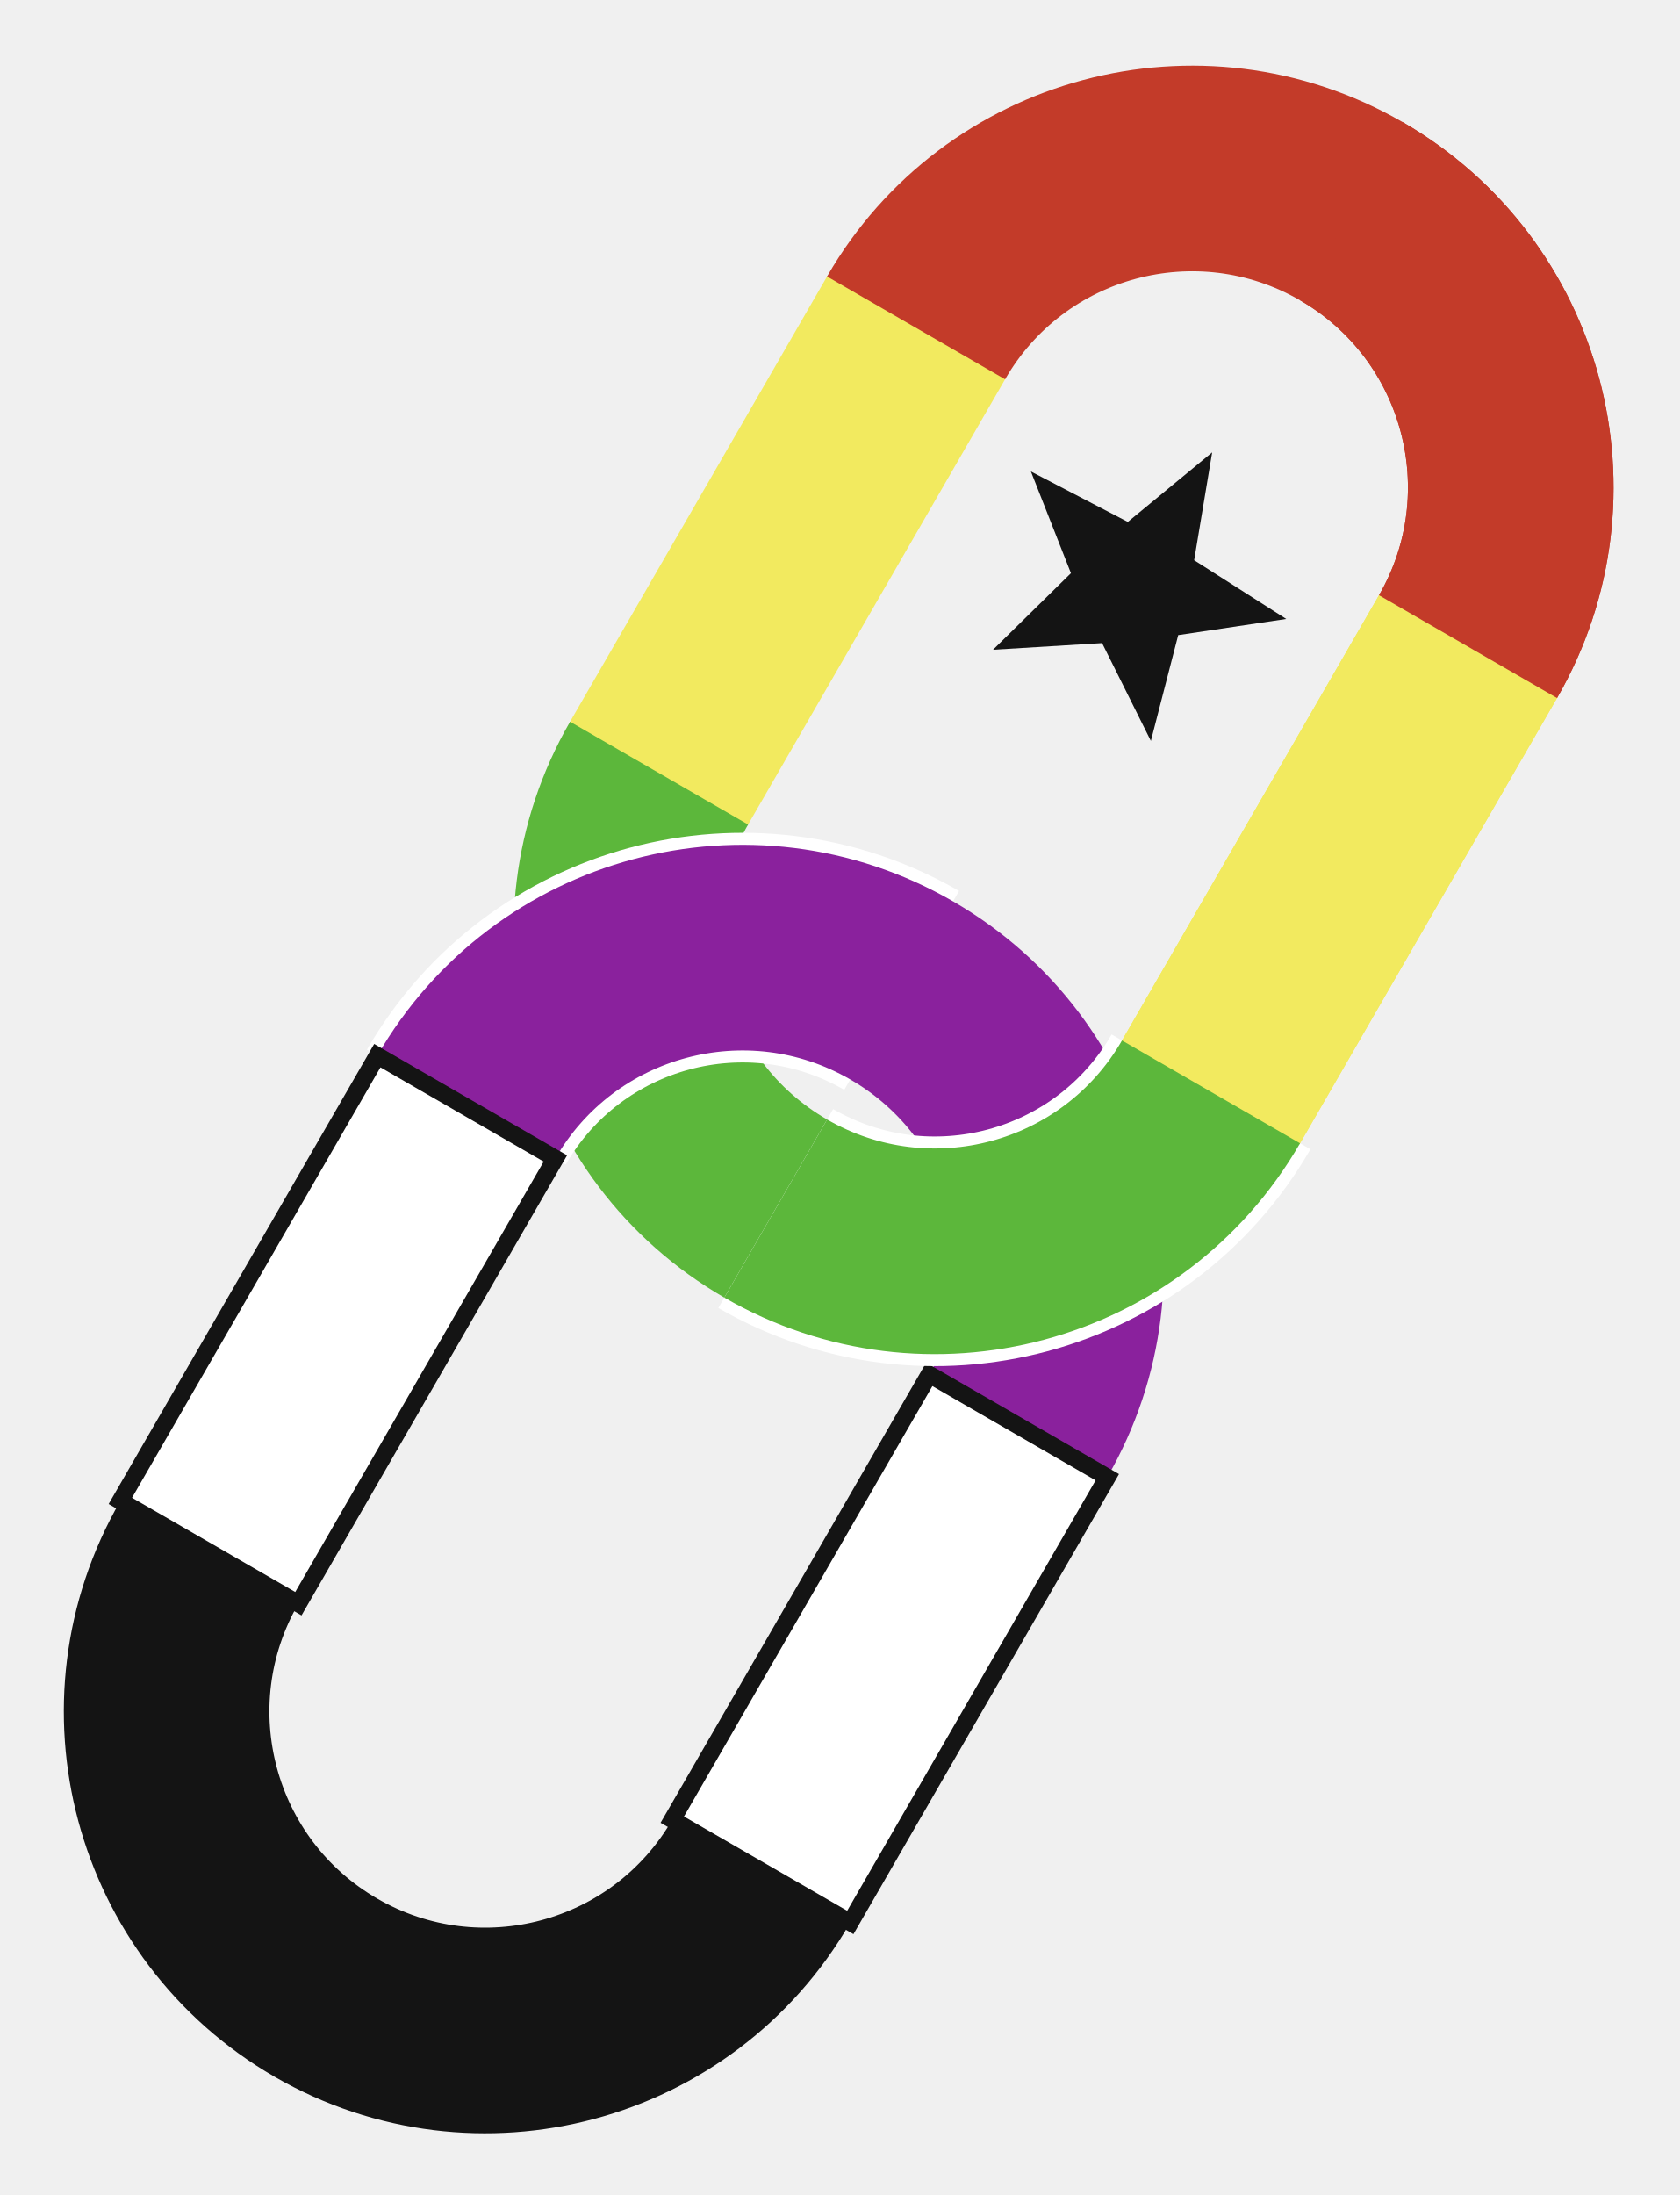
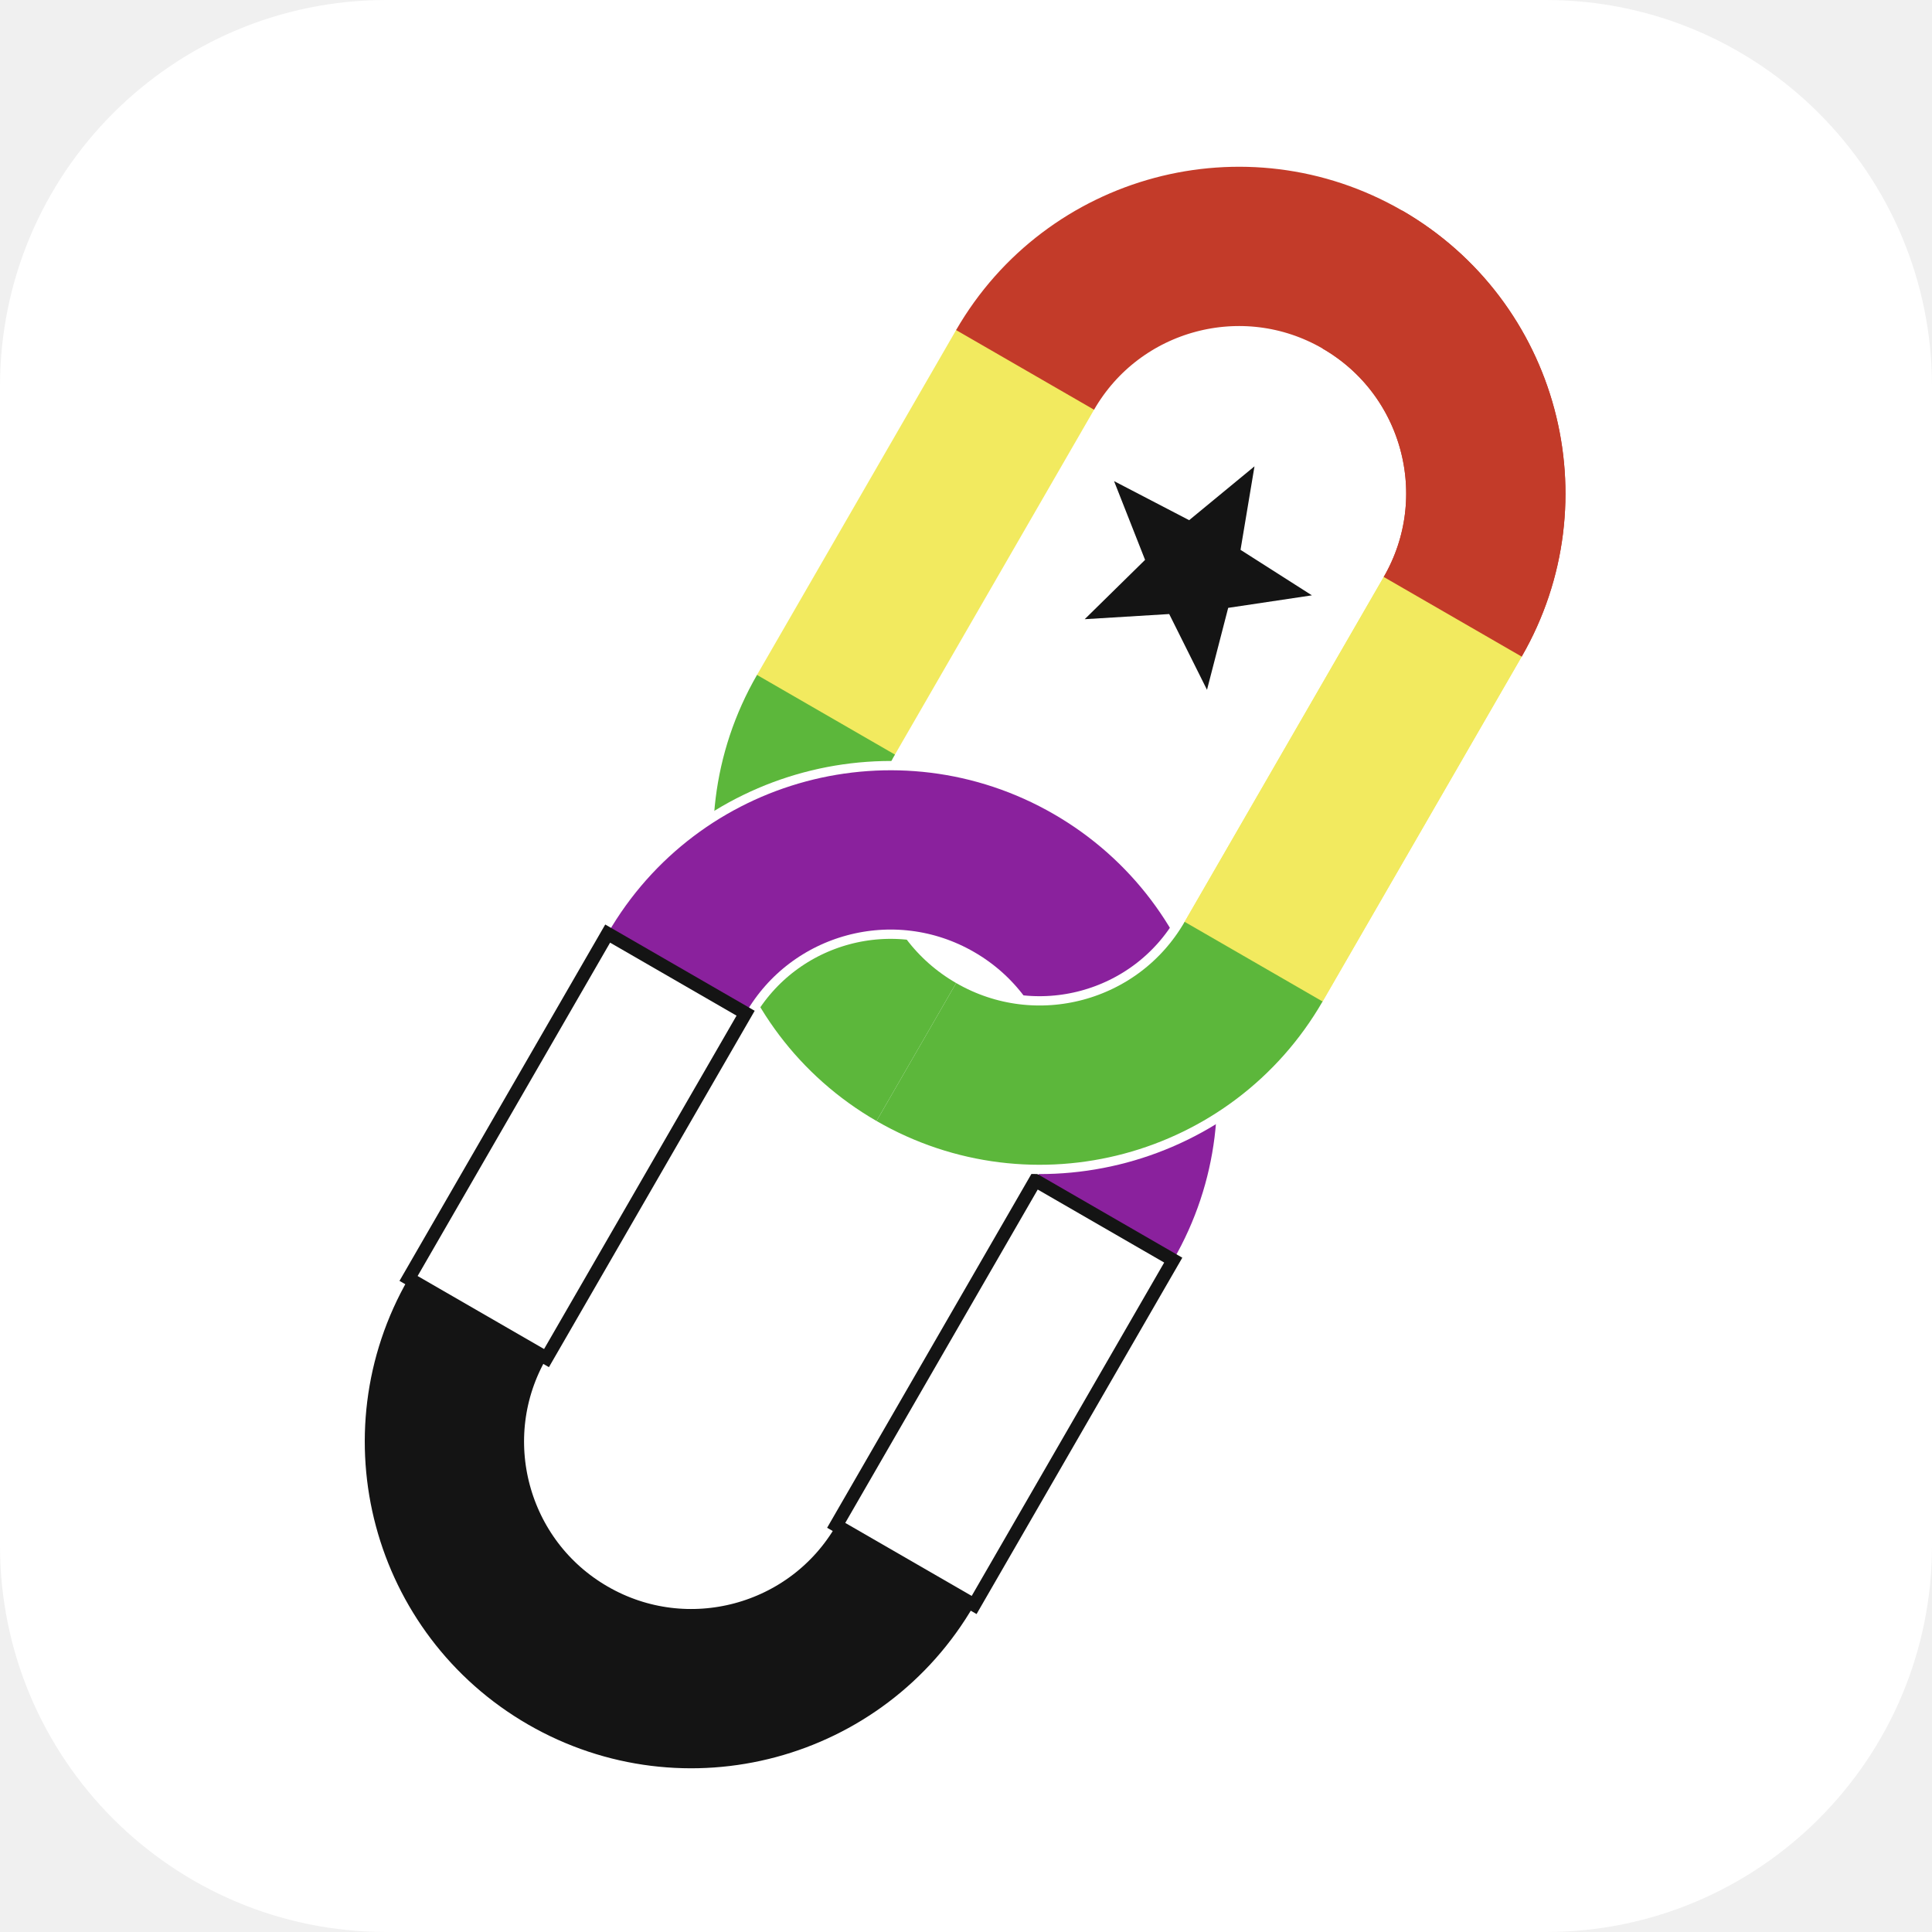
- <svg xmlns="http://www.w3.org/2000/svg" role="img" aria-label="PresLink" viewBox="0 0 1000 1306.45">
-   <defs>
-     <clipPath id="pl-l">
-       <rect x="-3000" y="-3000" width="3000" height="6000" />
-     </clipPath>
-     <clipPath id="pl-r">
-       <rect x="0" y="-3000" width="3000" height="6000" />
-     </clipPath>
-   </defs>
-   <g transform="translate(633.2 422.52) scale(0.51) rotate(30)">
-     <path d="M 372 -301.5 V 301.5" fill="none" stroke="#f2ea5f" stroke-width="240" />
-     <path d="M -372 301.5 V -301.5" fill="none" stroke="#f2ea5f" stroke-width="240" />
-     <path d="M -372 -300 A 372 372 0 0 1 372 -300" fill="none" stroke="#c33b29" stroke-width="240" />
-     <path d="M 372 300 A 372 372 0 0 1 -372 300" fill="none" stroke="#5cb73b" stroke-width="240" />
-     <g clip-path="url(#pl-l)">
-       <path d="M -372 750 A 372 372 0 0 1 372 750" fill="none" stroke="#ffffff" stroke-width="268" />
-     </g>
-     <path d="M -372 750 A 372 372 0 0 1 372 750" fill="none" stroke="#8a219d" stroke-width="240" />
-     <path d="M 372 1350 A 372 372 0 0 1 -372 1350" fill="none" stroke="#141414" stroke-width="240" />
-     <path d="M 372 740 V 1360" fill="none" stroke="#141414" stroke-width="260" />
-     <path d="M 372 760 V 1340" fill="none" stroke="#ffffff" stroke-width="220" />
-     <path d="M -372 1360 V 740" fill="none" stroke="#141414" stroke-width="260" />
-     <path d="M -372 1340 V 760" fill="none" stroke="#ffffff" stroke-width="220" />
-     <g clip-path="url(#pl-r)">
-       <path d="M 372 300 A 372 372 0 0 1 -372 300" fill="none" stroke="#ffffff" stroke-width="268" />
+ <svg xmlns="http://www.w3.org/2000/svg" viewBox="0 0 1000 1000" role="img" aria-label="PresLink">
+   <rect width="1000" height="1000" rx="200" fill="#ffffff" />
+   <svg x="163.2" y="60.0" width="673.6" height="880.0" viewBox="0 0 1000 1306.45">
+     <defs>
+       <clipPath id="pl-l">
+         <rect x="-3000" y="-3000" width="3000" height="6000" />
+       </clipPath>
+       <clipPath id="pl-r">
+         <rect x="0" y="-3000" width="3000" height="6000" />
+       </clipPath>
+     </defs>
+     <g transform="translate(633.2 422.52) scale(0.51) rotate(30)">
      <path d="M 372 -301.5 V 301.5" fill="none" stroke="#f2ea5f" stroke-width="240" />
      <path d="M -372 301.5 V -301.5" fill="none" stroke="#f2ea5f" stroke-width="240" />
      <path d="M -372 -300 A 372 372 0 0 1 372 -300" fill="none" stroke="#c33b29" stroke-width="240" />
      <path d="M 372 300 A 372 372 0 0 1 -372 300" fill="none" stroke="#5cb73b" stroke-width="240" />
+       <g clip-path="url(#pl-l)">
+         <path d="M -372 750 A 372 372 0 0 1 372 750" fill="none" stroke="#ffffff" stroke-width="268" />
+       </g>
+       <path d="M -372 750 A 372 372 0 0 1 372 750" fill="none" stroke="#8a219d" stroke-width="240" />
+       <path d="M 372 1350 A 372 372 0 0 1 -372 1350" fill="none" stroke="#141414" stroke-width="240" />
+       <path d="M 372 740 V 1360" fill="none" stroke="#141414" stroke-width="260" />
+       <path d="M 372 760 V 1340" fill="none" stroke="#ffffff" stroke-width="220" />
+       <path d="M -372 1360 V 740" fill="none" stroke="#141414" stroke-width="260" />
+       <path d="M -372 1340 V 760" fill="none" stroke="#ffffff" stroke-width="220" />
+       <g clip-path="url(#pl-r)">
+         <path d="M 372 300 A 372 372 0 0 1 -372 300" fill="none" stroke="#ffffff" stroke-width="268" />
+         <path d="M 372 -301.5 V 301.5" fill="none" stroke="#f2ea5f" stroke-width="240" />
+         <path d="M -372 301.5 V -301.5" fill="none" stroke="#f2ea5f" stroke-width="240" />
+         <path d="M -372 -300 A 372 372 0 0 1 372 -300" fill="none" stroke="#c33b29" stroke-width="240" />
+         <path d="M 372 300 A 372 372 0 0 1 -372 300" fill="none" stroke="#5cb73b" stroke-width="240" />
+       </g>
+       <polygon points="0,-347 44.7,-227.5 172.1,-221.9 72.3,-142.5 106.4,-19.6 0,-90 -106.4,-19.6 -72.3,-142.5 -172.1,-221.9 -44.7,-227.5" fill="#141414" />
    </g>
-     <polygon points="0,-347 44.7,-227.5 172.1,-221.9 72.3,-142.5 106.4,-19.6 0,-90 -106.4,-19.6 -72.3,-142.5 -172.1,-221.9 -44.7,-227.5" fill="#141414" />
-   </g>
+   </svg>
</svg>
